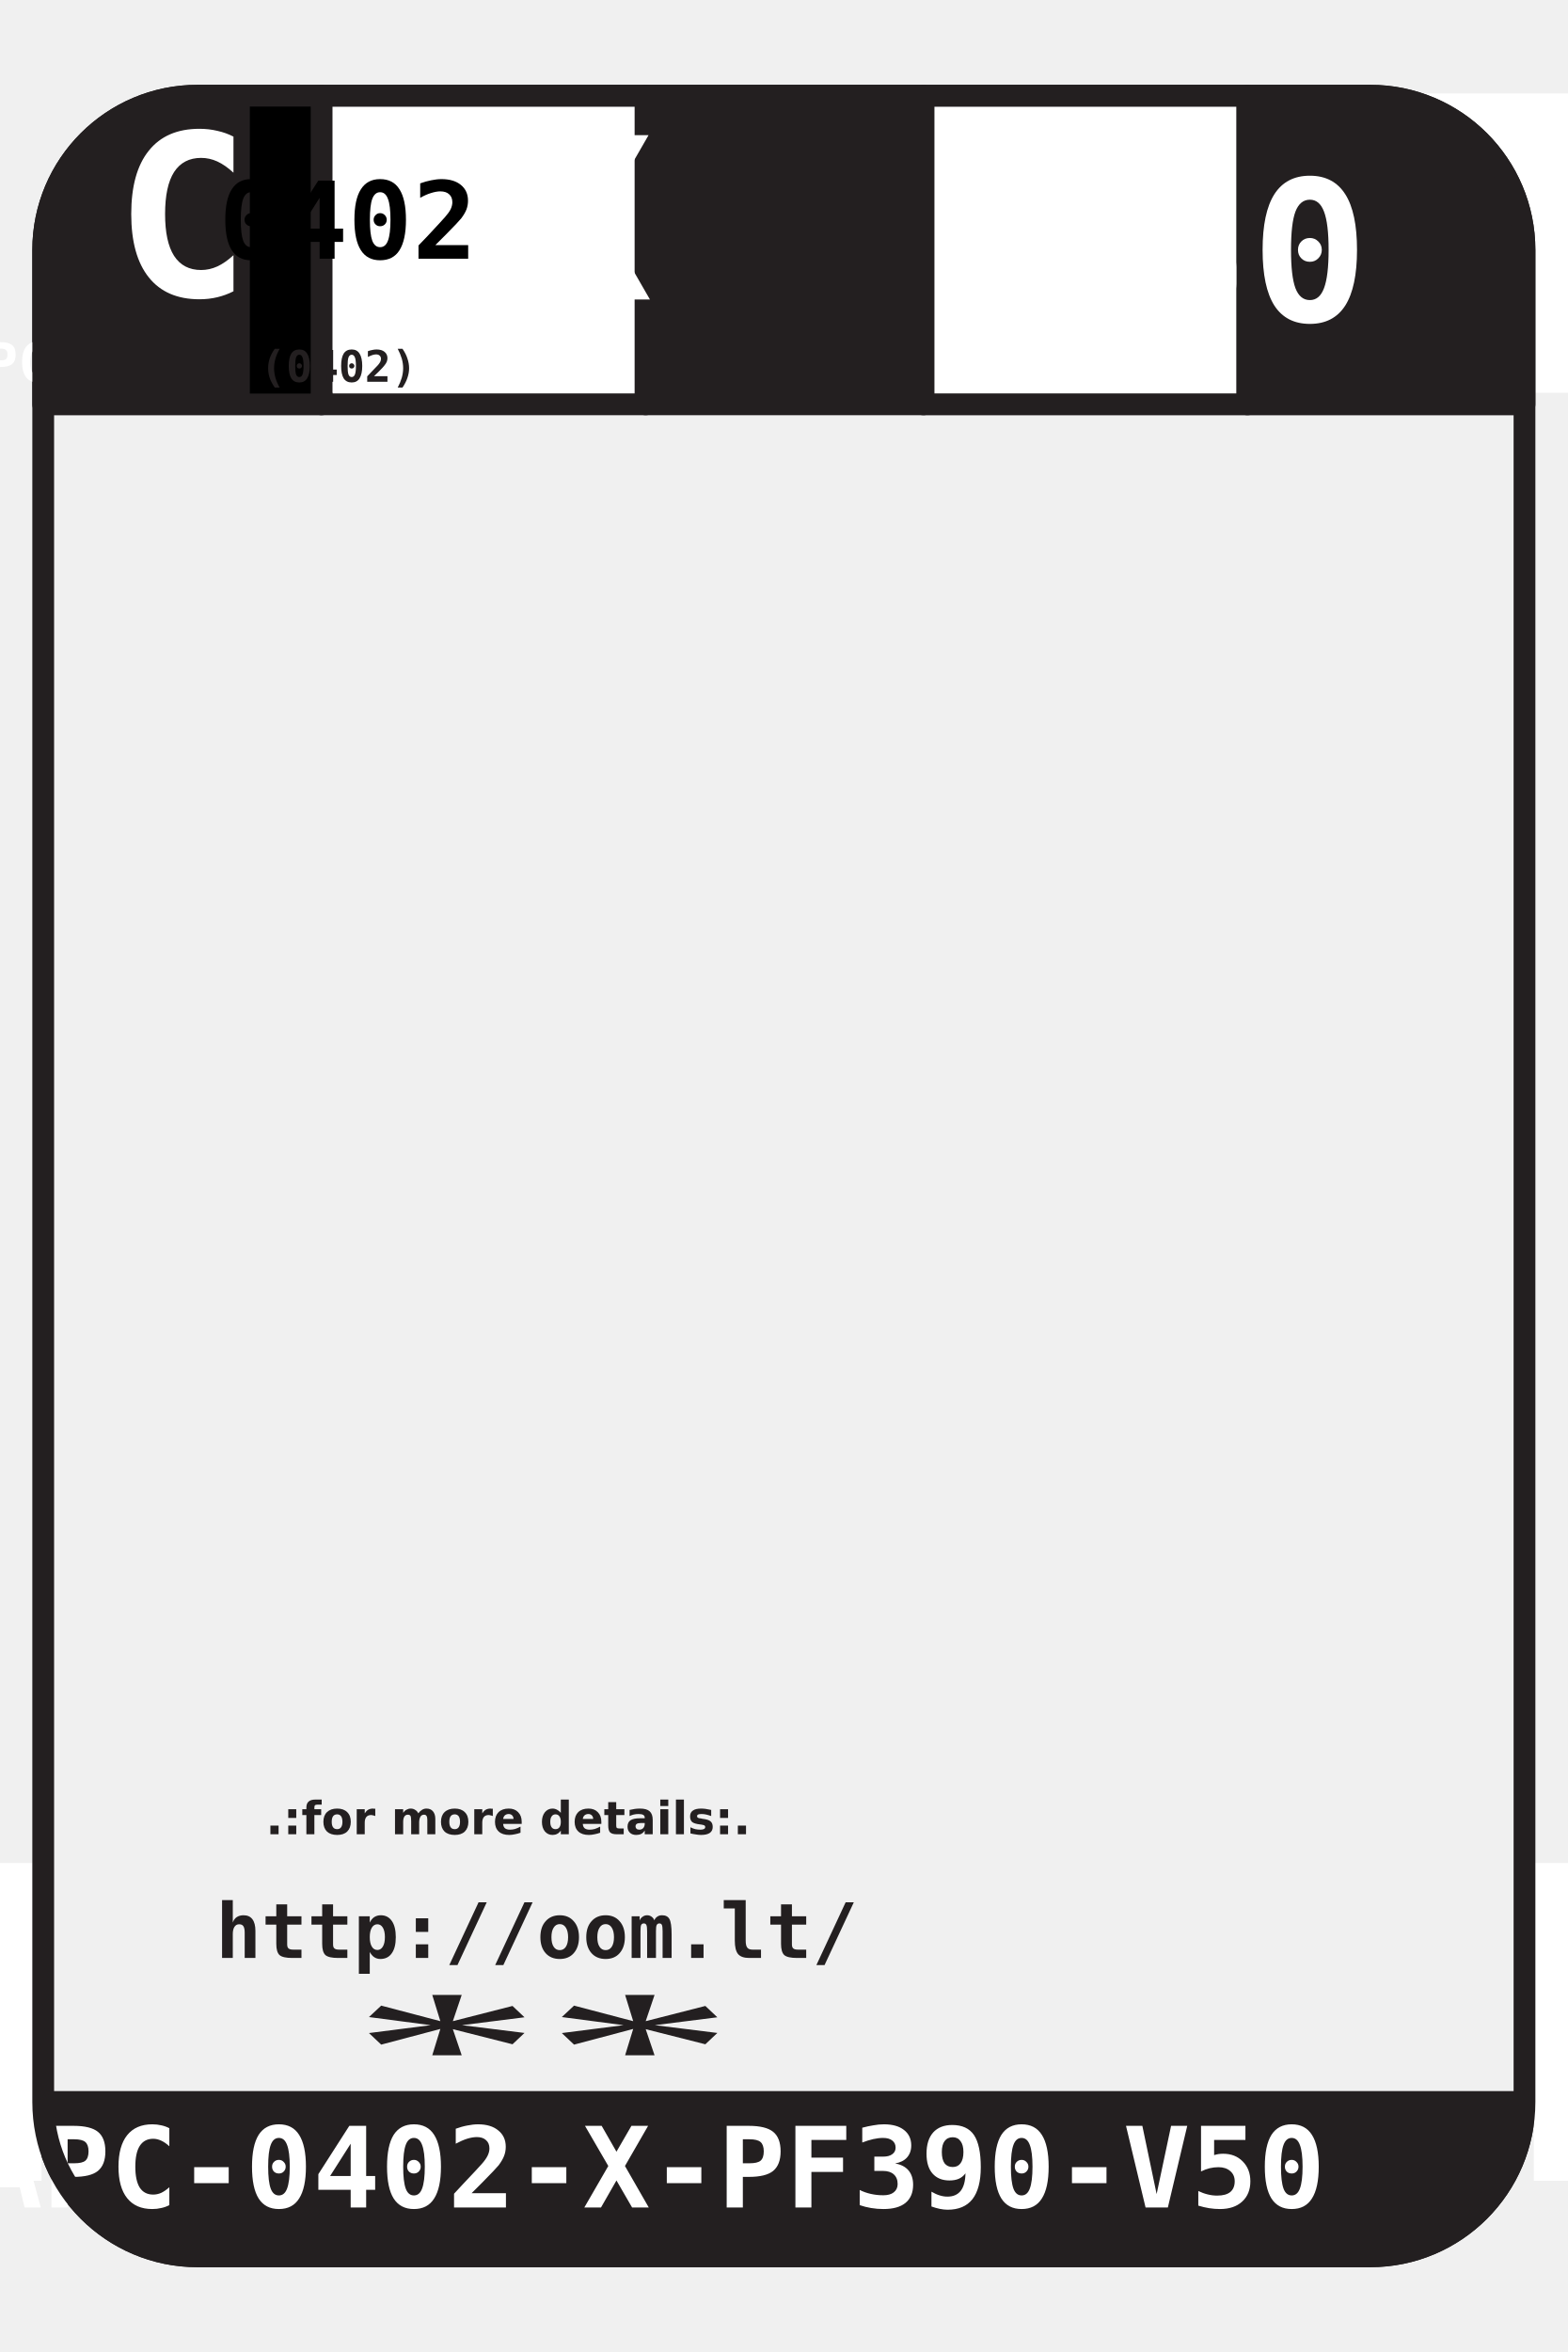
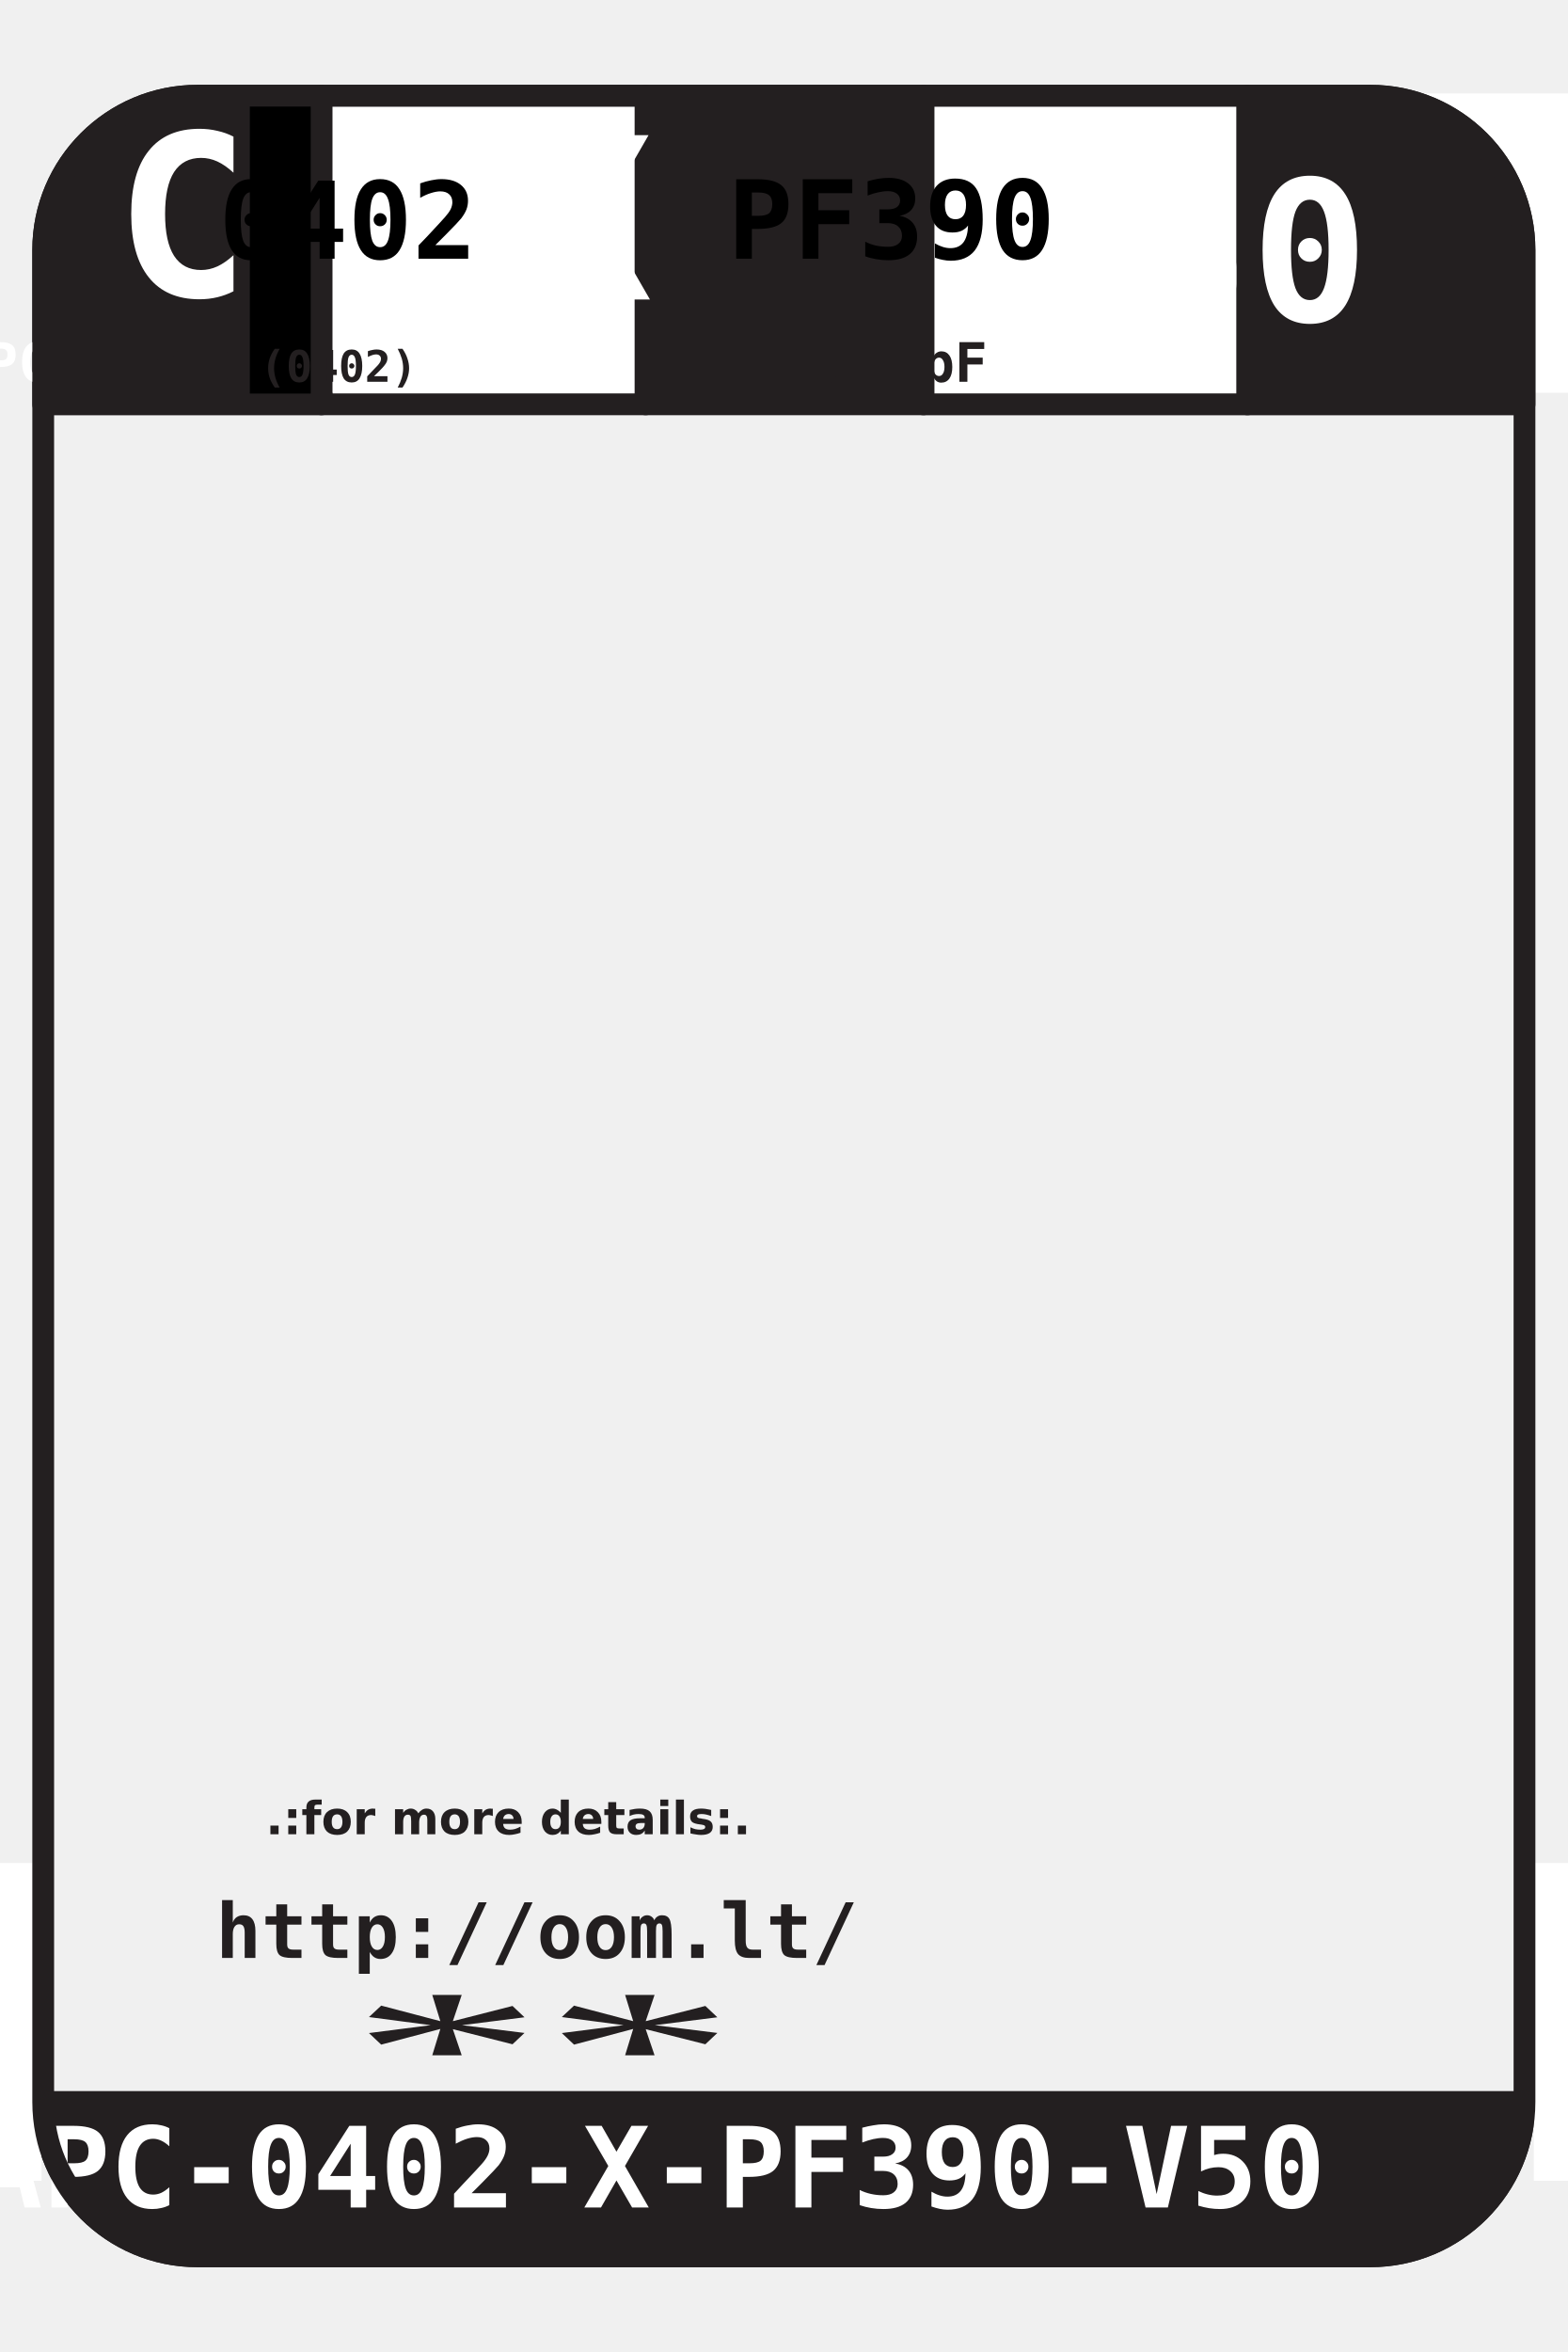
<svg xmlns="http://www.w3.org/2000/svg" xmlns:xlink="http://www.w3.org/1999/xlink" id="svg3419" version="1.1" width="180" height="270" xml:space="preserve">
  <defs id="defs3423" />
  <g id="g3427" transform="matrix(1.25,0,0,-1.25,0,270)">
    <path d="m 29.541,178.866 0,28.346 -11.4,0 c -7.826,0 -14.173,-6.347 -14.173,-14.173 l 0,-14.173 25.573,0 z" style="fill:#231f20;fill-opacity:1;fill-rule:evenodd;stroke:#231f20;stroke-width:2;stroke-linecap:round;stroke-linejoin:round;stroke-miterlimit:22.926;stroke-opacity:1;stroke-dasharray:none" id="path3593" />
    <text transform="scale(1,-1)" id="text3619" x="-214.58" y="-188.813" style="font-style:normal;font-variant:normal;font-weight:bold;font-stretch:normal;text-align:start;text-anchor:start;fill:#ffffff;font-family:DejaVu Sans Mono;-inkscape-font-specification:DejaVu Sans Mono Bold">
      <tspan style="font-size:20.706px;font-style:normal;font-variant:normal;font-weight:bold;font-stretch:normal;text-align:start;writing-mode:lr-tb;text-anchor:start;fill:#ffffff;fill-opacity:1;fill-rule:nonzero;stroke:none;font-family:DejaVu Sans Mono;-inkscape-font-specification:DejaVu Sans Mono Bold" x="10.522" y="-188.813" id="tspan3621">CAPC</tspan>
    </text>
    <rect style="fill:#000000;stroke:none" id="rect3047" width="7.294" height="27.486" x="22.949" y="-207.342" transform="scale(1,-1)" />
    <rect style="fill:#ffffff;stroke:none" id="rect3047-7" width="121.861" height="27.486" x="30.154" y="-207.415" transform="scale(1,-1)" />
    <text transform="scale(1,-1)" id="text3439" x="71.998" y="-326.037" style="text-align:center;text-anchor:middle">
      <tspan style="font-size:6px;font-variant:normal;font-weight:bold;text-align:center;writing-mode:lr-tb;text-anchor:middle;fill:#231f20;fill-opacity:1;fill-rule:nonzero;stroke:none;font-family:Helvetica LT;-inkscape-font-specification:Helvetica LT Bold" id="tspan3441" y="-326.037" x="71.998" />
    </text>
    <text transform="matrix(1,0,0,-1,54.1817,47.5475)" id="text3443" x="17.943" y="0" style="text-anchor:middle;text-align:center">
      <tspan style="font-size:4.201px;font-variant:normal;font-weight:bold;writing-mode:lr-tb;fill:#231f20;fill-opacity:1;fill-rule:nonzero;stroke:none;font-family:DejaVu Sans;-inkscape-font-specification:DejaVu Sans Bold;text-anchor:middle;text-align:center;font-style:normal;font-stretch:normal" x="0" y="0" id="tspan3445">.:for more details:.</tspan>
    </text>
    <text transform="scale(1,-1)" id="text3447" x="56.807" y="-36.191" style="text-align:center;text-anchor:middle">
      <tspan style="font-size:7.001px;font-style:normal;font-variant:normal;font-weight:bold;font-stretch:normal;text-align:center;writing-mode:lr-tb;text-anchor:middle;fill:#231f20;fill-opacity:1;fill-rule:nonzero;stroke:none;font-family:DejaVu Sans Mono;-inkscape-font-specification:DejaVu Sans Mono Bold" x="56.807" y="-36.191" id="tspan3449">http://oom.lt/</tspan>
    </text>
    <text transform="scale(1,-1)" id="text3451" x="86.863" y="-36.191" style="text-align:start;text-anchor:start">
      <tspan style="font-size:11.202px;font-variant:normal;font-weight:bold;text-align:start;writing-mode:lr-tb;text-anchor:start;fill:#231f20;fill-opacity:1;fill-rule:nonzero;stroke:none;font-family:DejaVu Sans Mono;-inkscape-font-specification:DejaVu Sans Mono Bold;font-style:normal;font-stretch:normal" x="86.863" y="-36.191" id="tspan3453" />
    </text>
    <text transform="scale(1.531524,-0.6529443)" id="text3455" x="47.025" y="-35.078" style="font-size:23.13px;text-align:center;text-anchor:middle">
      <tspan style="font-size:23.13px;font-variant:normal;font-weight:normal;text-align:center;writing-mode:lr-tb;text-anchor:middle;fill:#231f20;fill-opacity:1;fill-rule:nonzero;stroke:none;font-family:Free 3 of 9 Extended;-inkscape-font-specification:Free3of9Extended" x="47.025" y="-35.078" id="tspan3457">**</tspan>
    </text>
    <path d="m 140.031,193.039 c 0,7.826 -6.347,14.173 -14.173,14.173 l -11.277,0 0,-28.346 25.451,0 0,14.173 z" style="fill:#231f20;fill-opacity:1;fill-rule:evenodd;stroke:#231f20;stroke-width:2;stroke-linecap:round;stroke-linejoin:round;stroke-miterlimit:22.926;stroke-opacity:1;stroke-dasharray:none" id="path3595" />
    <path d="m 59.305,207.213 25.512,0 0,-28.346 -25.512,0 0,28.346 z" style="fill:#231f20;fill-opacity:1;fill-rule:evenodd;stroke:#231f20;stroke-width:2;stroke-linecap:round;stroke-linejoin:round;stroke-miterlimit:22.926;stroke-opacity:1;stroke-dasharray:none" id="path3597" />
    <text transform="scale(1,-1)" id="text3603" x="127.539" y="-186.501" style="font-style:normal;font-variant:normal;font-weight:bold;font-stretch:normal;text-align:center;text-anchor:middle;fill:#ffffff;font-family:DejaVu Sans Mono;-inkscape-font-specification:DejaVu Sans Mono Bold">
      <tspan style="font-size:18px;font-style:normal;font-variant:normal;font-weight:bold;font-stretch:normal;text-align:center;writing-mode:lr-tb;text-anchor:middle;fill:#ffffff;fill-opacity:1;fill-rule:nonzero;stroke:none;font-family:DejaVu Sans Mono;-inkscape-font-specification:DejaVu Sans Mono Bold" x="127.539" y="-186.501" id="tspan3605">V50</tspan>
    </text>
    <path d="m 29.541,207.213 29.764,0 0,-28.346 -29.764,0 0,28.346 z" style="fill:none;stroke:#231f20;stroke-width:2;stroke-linecap:round;stroke-linejoin:round;stroke-miterlimit:22.926;stroke-opacity:1;stroke-dasharray:none" id="path3607" />
    <path d="m 84.817,207.212 29.764,0 0,-28.346 -29.764,0 0,28.346 z" style="fill:none;stroke:#231f20;stroke-width:2;stroke-linecap:round;stroke-linejoin:round;stroke-miterlimit:22.926;stroke-opacity:1;stroke-dasharray:none" id="path3609" />
    <text transform="scale(1,-1)" id="text3611" x="44.674" y="-192.239" style="font-size:8.444px;font-style:normal;font-variant:normal;font-weight:bold;font-stretch:normal;text-align:center;text-anchor:middle;fill:#000000;font-family:DejaVu Sans Mono;-inkscape-font-specification:DejaVu Sans Mono Bold">
      <tspan style="font-size:9.851px;font-style:normal;font-variant:normal;font-weight:bold;font-stretch:normal;text-align:center;writing-mode:lr-tb;text-anchor:middle;fill:#000000;fill-opacity:1;fill-rule:nonzero;stroke:none;font-family:DejaVu Sans Mono;-inkscape-font-specification:DejaVu Sans Mono Bold" x="44.674" y="-192.239" id="tspan3613">0402</tspan>
    </text>
    <text transform="scale(1,-1)" id="text3615" x="99.941" y="-192.241" style="font-style:normal;font-variant:normal;font-weight:bold;font-stretch:normal;text-align:center;text-anchor:middle;fill:#000000;font-family:DejaVu Sans Mono;-inkscape-font-specification:DejaVu Sans Mono Bold">
-       <tspan style="font-size:10px;font-style:normal;font-variant:normal;font-weight:bold;font-stretch:normal;text-align:center;writing-mode:lr-tb;text-anchor:middle;fill:#000000;fill-opacity:1;fill-rule:nonzero;stroke:none;font-family:DejaVu Sans Mono;-inkscape-font-specification:DejaVu Sans Mono Bold" x="99.941" y="-192.241" id="tspan3617" />
+       <tspan style="font-size:10px;font-style:normal;font-variant:normal;font-weight:bold;font-stretch:normal;text-align:center;writing-mode:lr-tb;text-anchor:middle;fill:#000000;fill-opacity:1;fill-rule:nonzero;stroke:none;font-family:DejaVu Sans Mono;-inkscape-font-specification:DejaVu Sans Mono Bold" x="99.941" y="-192.241" id="tspan3617">PF390</tspan>
    </text>
    <text transform="scale(1,-1)" id="text3623" x="71.95" y="-180.937" style="font-style:normal;font-variant:normal;font-weight:bold;font-stretch:normal;text-align:center;text-anchor:middle;fill:#ffffff;font-family:DejaVu Sans Mono;-inkscape-font-specification:DejaVu Sans Mono Bold">
      <tspan style="font-size:5px;font-style:normal;font-variant:normal;font-weight:bold;font-stretch:normal;text-align:center;writing-mode:lr-tb;text-anchor:middle;fill:#ffffff;fill-opacity:1;fill-rule:nonzero;stroke:none;font-family:DejaVu Sans Mono;-inkscape-font-specification:DejaVu Sans Mono Bold" x="71.95" y="-180.937" id="tspan3625" />
    </text>
    <text transform="scale(1,-1)" id="text3631" x="44.348" y="-180.937" style="font-style:normal;font-variant:normal;font-weight:bold;font-stretch:normal;text-align:center;text-anchor:middle;font-family:DejaVu Sans Mono;-inkscape-font-specification:DejaVu Sans Mono Bold">
      <tspan style="font-size:4px;font-style:normal;font-variant:normal;font-weight:bold;font-stretch:normal;text-align:center;writing-mode:lr-tb;text-anchor:middle;fill:#231f20;fill-opacity:1;fill-rule:nonzero;stroke:none;font-family:DejaVu Sans Mono;-inkscape-font-specification:DejaVu Sans Mono Bold" x="44.348" y="-180.937" id="tspan3633">SMD (0402)</tspan>
    </text>
    <text transform="scale(1,-1)" id="text3627" x="76.459" y="-188.494" style="font-style:normal;font-variant:normal;font-weight:bold;font-stretch:normal;text-align:center;text-anchor:middle;fill:#ffffff;font-family:DejaVu Sans Mono;-inkscape-font-specification:DejaVu Sans Mono Bold">
      <tspan style="font-size:20.706px;font-style:normal;font-variant:normal;font-weight:bold;font-stretch:normal;text-align:center;writing-mode:lr-tb;text-anchor:middle;fill:#ffffff;fill-opacity:1;fill-rule:nonzero;stroke:none;font-family:DejaVu Sans Mono;-inkscape-font-specification:DejaVu Sans Mono Bold" x="71.808" y="-188.494" id="tspan3629">X</tspan>
    </text>
    <text transform="scale(1,-1)" id="text3635" x="99.728" y="-180.937" style="font-style:normal;font-variant:normal;font-weight:bold;font-stretch:normal;text-align:center;text-anchor:middle;font-family:DejaVu Sans Mono;-inkscape-font-specification:DejaVu Sans Mono Bold">
-       <tspan style="font-size:5px;font-style:normal;font-variant:normal;font-weight:bold;font-stretch:normal;text-align:center;writing-mode:lr-tb;text-anchor:middle;fill:#231f20;fill-opacity:1;fill-rule:nonzero;stroke:none;font-family:DejaVu Sans Mono;-inkscape-font-specification:DejaVu Sans Mono Bold" x="99.728" y="-180.937" id="tspan3637" />
+       <tspan style="font-size:5px;font-style:normal;font-variant:normal;font-weight:bold;font-stretch:normal;text-align:center;writing-mode:lr-tb;text-anchor:middle;fill:#231f20;fill-opacity:1;fill-rule:nonzero;stroke:none;font-family:DejaVu Sans Mono;-inkscape-font-specification:DejaVu Sans Mono Bold" x="99.728" y="-180.937" id="tspan3637">390 pF</tspan>
    </text>
    <path d="m 3.969,22.961 136.063,0" style="fill:none;stroke:#231f20;stroke-opacity:1;stroke-width:0.216;stroke-linecap:butt;stroke-linejoin:miter;stroke-miterlimit:22.926;stroke-dasharray:none" id="path3639" />
    <path d="m 3.969,22.961 136.063,0 0,0 c 0,-7.826 -6.347,-14.173 -14.173,-14.173 l -107.717,0 c -7.826,0 -14.173,6.347 -14.173,14.173 z" style="fill:#231f20;fill-opacity:1;fill-rule:evenodd;stroke:#231f20;stroke-opacity:1;stroke-width:2;stroke-linecap:round;stroke-linejoin:round;stroke-miterlimit:22.926;stroke-dasharray:none" id="path3641" />
    <text transform="scale(1,-1)" id="text3643" x="72.138" y="-13.271" style="font-size:10.302px;text-align:center;text-anchor:middle;-inkscape-font-specification:DejaVu Sans Mono Bold;font-family:DejaVu Sans Mono;font-weight:bold;font-style:normal;font-stretch:normal;font-variant:normal">
      <tspan style="font-size:10.302px;font-variant:normal;font-weight:bold;text-align:center;writing-mode:lr-tb;text-anchor:middle;fill:#ffffff;fill-opacity:1;fill-rule:nonzero;stroke:none;font-family:DejaVu Sans Mono;-inkscape-font-specification:DejaVu Sans Mono Bold;font-style:normal;font-stretch:normal" x="72.138" y="-13.271" id="tspan3645">CAPC-0402-X-PF390-V50</tspan>
    </text>
    <text xml:space="preserve" style="font-size:40px;font-style:normal;font-weight:bold;text-align:center;line-height:125%;letter-spacing:0px;word-spacing:0px;text-anchor:middle;fill:#000000;fill-opacity:1;stroke:none;font-family:DejaVu Sans Mono;-inkscape-font-specification:DejaVu Sans Mono Bold;font-stretch:normal;font-variant:normal" x="-21.572" y="54.974" id="text3647" transform="matrix(0.8,0,0,-0.8,0,216)">
      <tspan id="tspan3649" x="-16.025" y="54.974"> </tspan>
    </text>
    <text transform="scale(1,-1)" id="text3599" x="16.703" y="-180.937" style="font-style:normal;font-variant:normal;font-weight:bold;font-stretch:normal;text-align:center;text-anchor:middle;fill:#ffffff;font-family:DejaVu Sans Mono;-inkscape-font-specification:DejaVu Sans Mono Bold">
      <tspan style="font-size:5px;font-style:normal;font-variant:normal;font-weight:bold;font-stretch:normal;text-align:center;writing-mode:lr-tb;text-anchor:middle;fill:#ffffff;fill-opacity:1;fill-rule:nonzero;stroke:none;font-family:DejaVu Sans Mono;-inkscape-font-specification:DejaVu Sans Mono Bold" x="16.703" y="-180.937" id="tspan3601">CAPC</tspan>
    </text>
    <flowRoot xml:space="preserve" id="flowRoot3090" style="fill:black;stroke:none;stroke-opacity:1;stroke-width:1px;stroke-linejoin:miter;stroke-linecap:butt;fill-opacity:1;font-family:Sans;font-style:normal;font-weight:bold;font-size:40px;line-height:125%;letter-spacing:0px;word-spacing:0px;-inkscape-font-specification:Sans Bold;text-anchor:middle;text-align:center">
      <flowRegion id="flowRegion3092">
        <rect id="rect3094" width="148.102" height="83.168" x="-110.743" y="91.211" />
      </flowRegion>
      <flowPara id="flowPara3096" />
    </flowRoot>
    <flowRoot xml:space="preserve" id="flowRoot3098" style="font-size:40px;font-style:normal;font-weight:bold;text-align:center;line-height:125%;letter-spacing:0px;word-spacing:0px;text-anchor:middle;fill:#000000;fill-opacity:1;stroke:none;font-family:Sans;-inkscape-font-specification:Sans Bold" transform="matrix(0.8,0,0,-0.8,151.5875,255.685)">
      <flowRegion id="flowRegion3100">
        <rect id="rect3102" width="153.439" height="75.607" x="-176.121" y="101.885" />
      </flowRegion>
-       <flowPara id="flowPara3104" style="font-size:16px;font-style:normal;font-variant:normal;font-weight:bold;font-stretch:normal;font-family:DejaVu Sans;-inkscape-font-specification:DejaVu Sans Bold">SMD (0402) 400 pF Capacitor (Ceramic) 50v</flowPara>
+       <flowPara id="flowPara3104" style="font-size:16px;font-style:normal;font-variant:normal;font-weight:bold;font-stretch:normal;font-family:DejaVu Sans;-inkscape-font-specification:DejaVu Sans Bold">SMD (0402) 390 pF Capacitor (Ceramic) 50v</flowPara>
    </flowRoot>
    <rect style="fill:#ffffff;stroke:none" id="rect3106" width="4.654" height="29.184" x="140.889" y="-44.908" transform="scale(1,-1)" />
    <use x="0" y="0" xlink:href="#rect3106" id="use3119" transform="translate(-141.732,0)" width="180" height="270" />
    <path d="m 3.969,193.039 c 0,7.826 6.347,14.173 14.173,14.173 l 107.717,0 c 7.826,0 14.173,-6.347 14.173,-14.173 l 0,-170.079 c 0,-7.826 -6.347,-14.173 -14.173,-14.173 l -107.717,0 c -7.826,0 -14.173,6.347 -14.173,14.173 l 0,170.079 z" style="fill:none;stroke:#231f20;stroke-width:2;stroke-linecap:round;stroke-linejoin:round;stroke-miterlimit:22.926;stroke-opacity:1;stroke-dasharray:none" id="path3429" />
  </g>
</svg>
